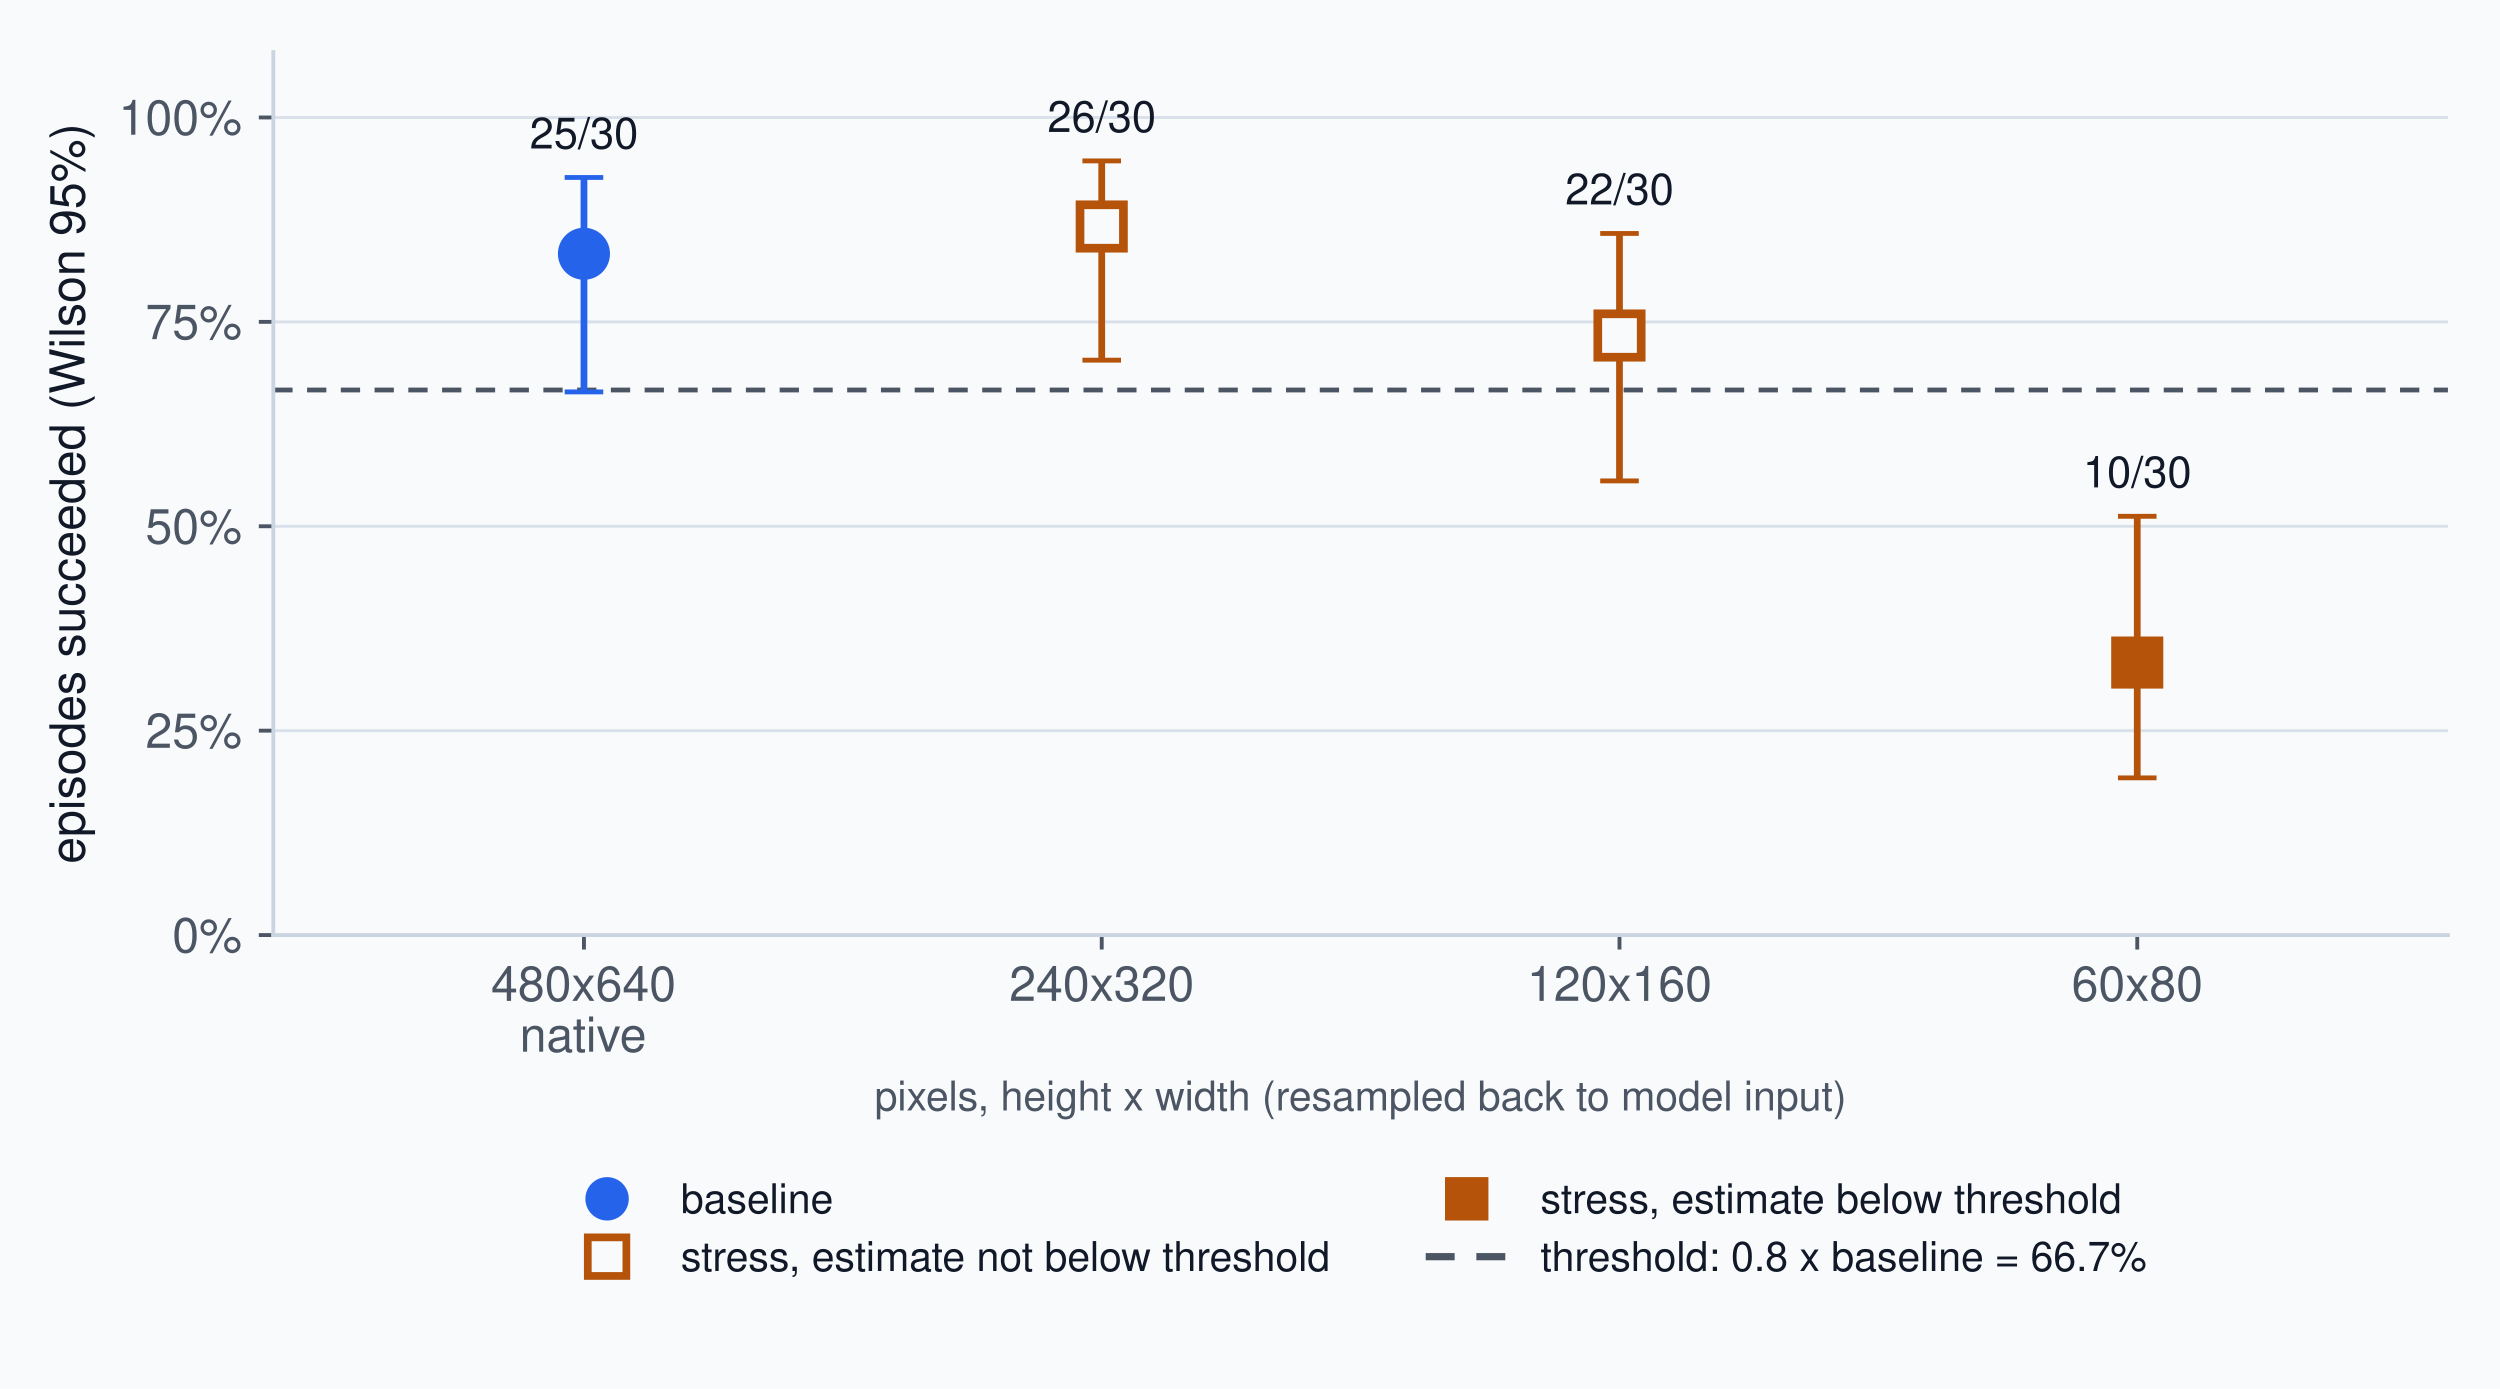
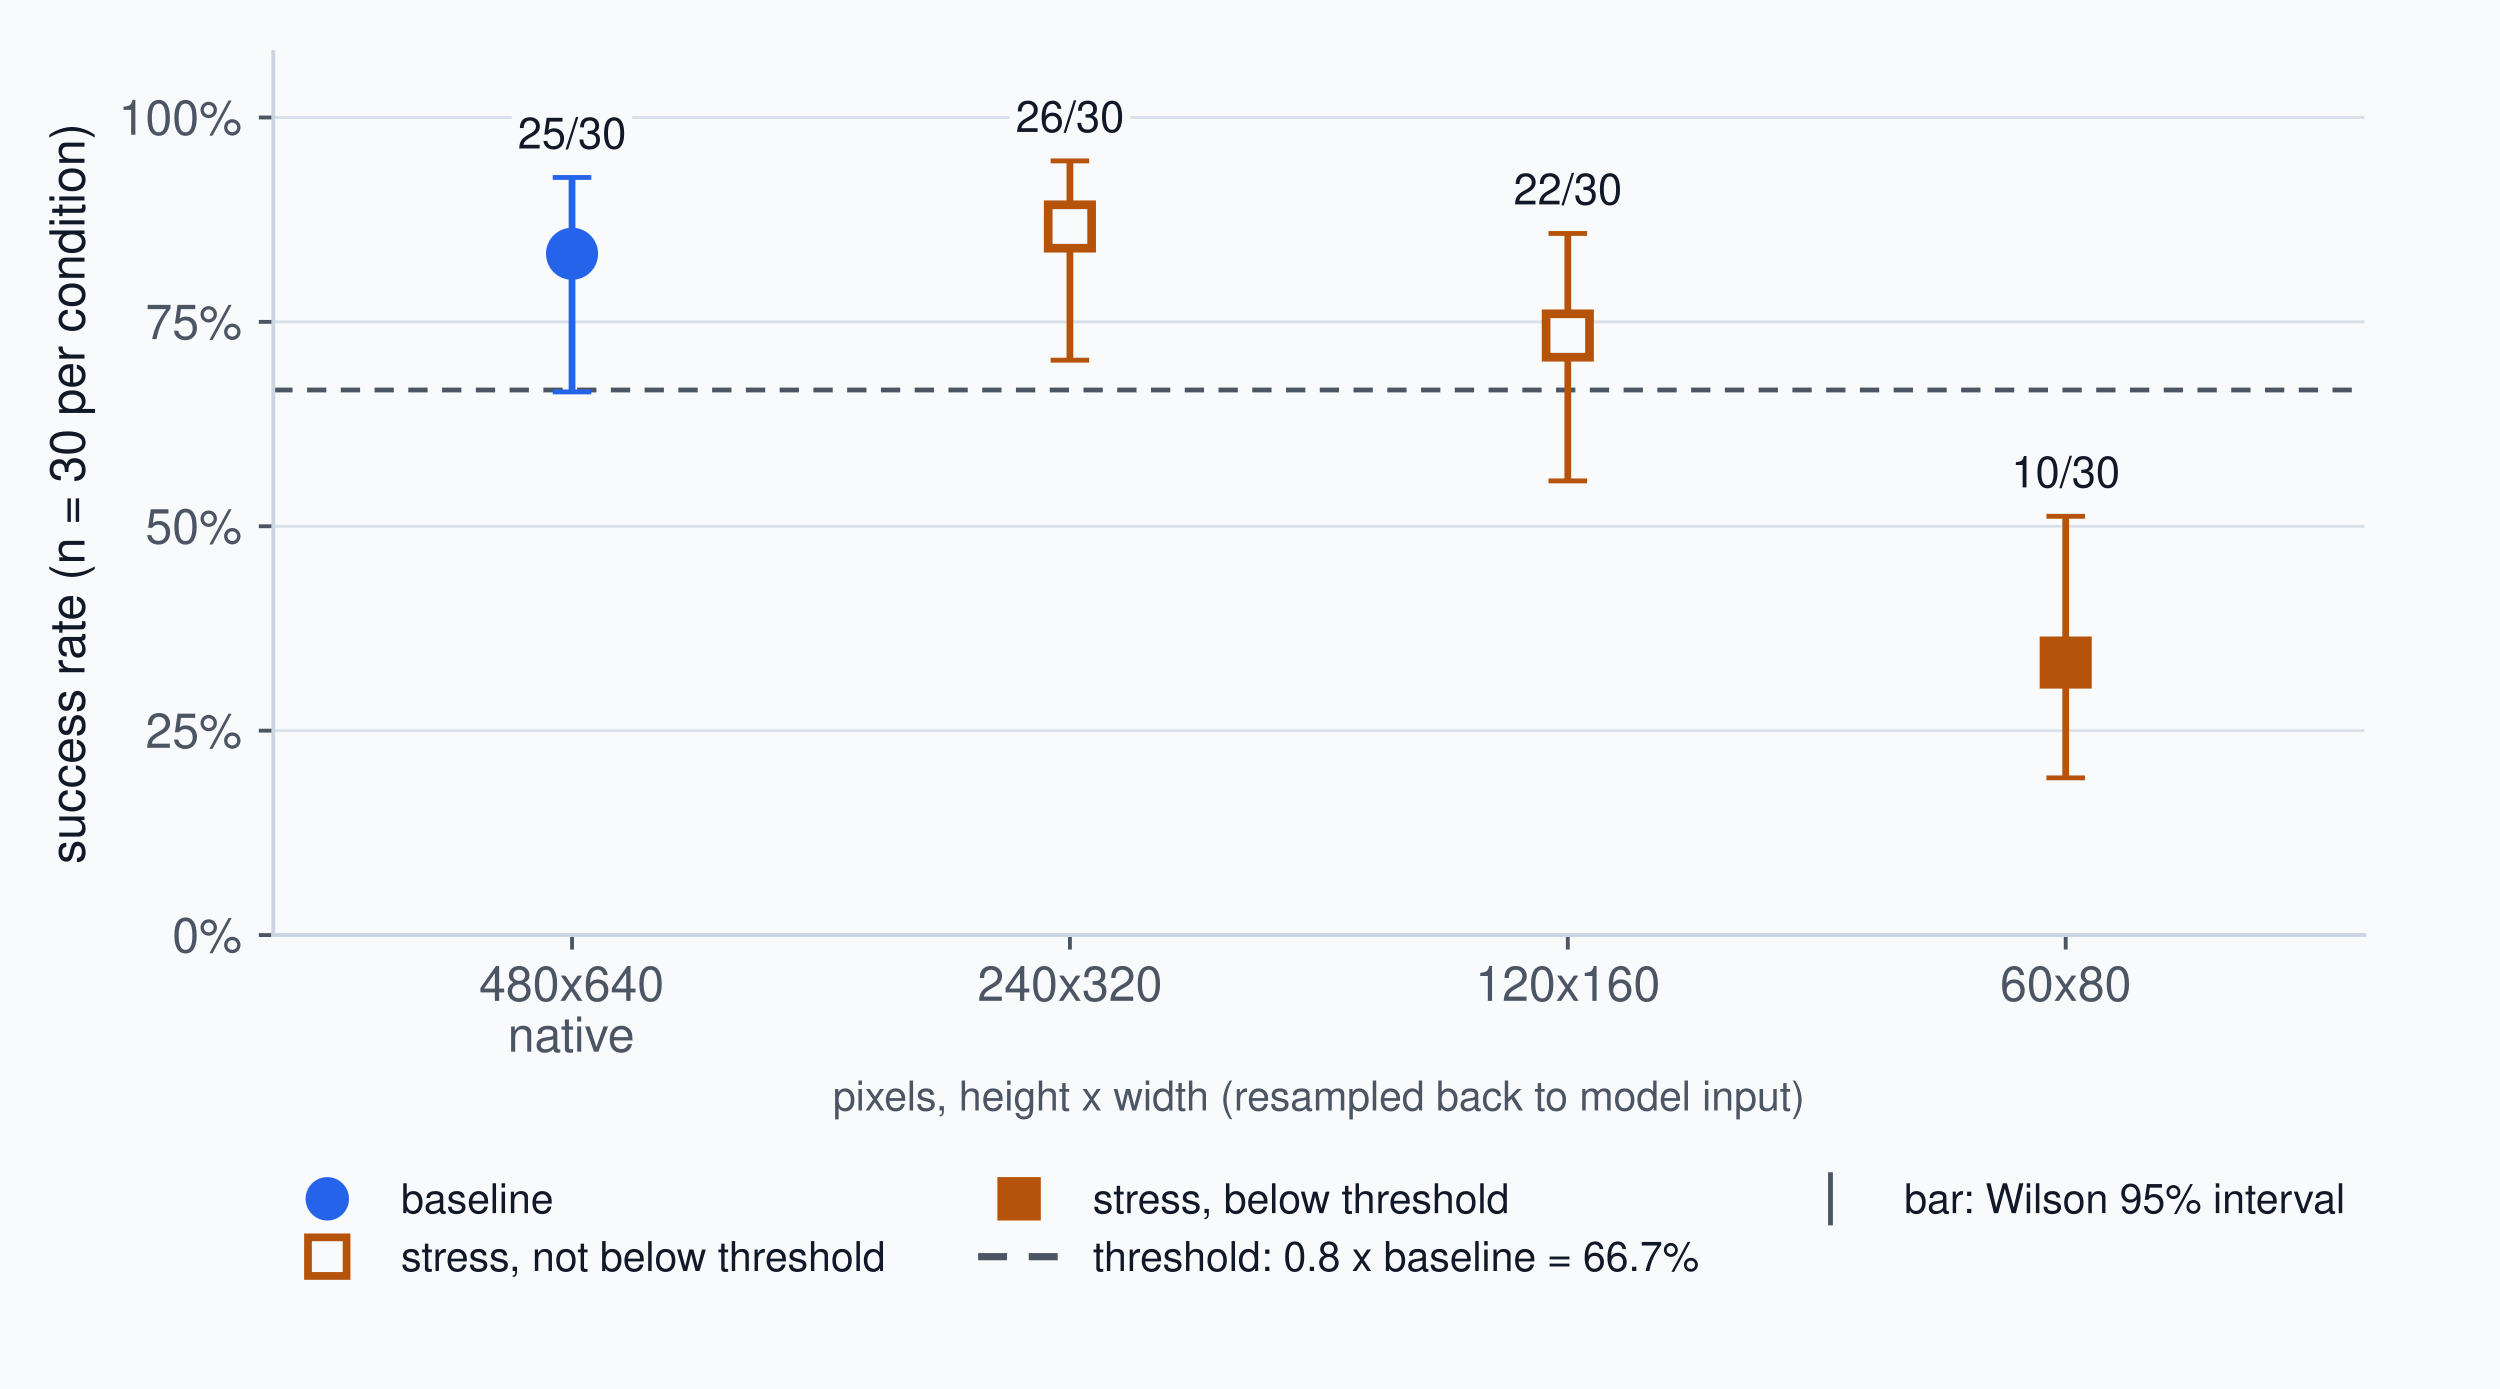
<svg xmlns="http://www.w3.org/2000/svg" xmlns:xlink="http://www.w3.org/1999/xlink" width="518.4pt" height="288pt" viewBox="0 0 518.4 288" version="1.1">
  <defs>
    <style type="text/css">*{stroke-linejoin: round; stroke-linecap: butt}</style>
  </defs>
  <g id="figure_1">
    <g id="patch_1">
      <path d="M 0 288  L 518.4 288  L 518.4 0  L 0 0  z " style="fill: #f8fafc" />
    </g>
    <g id="axes_1">
      <g id="patch_2">
-         <path d="M 56.67 193.898  L 507.6 193.898  L 507.6 10.8  L 56.67 10.8  z " style="fill: #f8fafc" />
+         <path d="M 56.67 193.898  L 490.29 193.898  L 490.29 10.8  L 56.67 10.8  z " style="fill: #f8fafc" />
      </g>
      <g id="matplotlib.axis_1">
        <g id="xtick_1">
          <g id="line2d_1">
            <defs>
              <path id="md98d8821e2" d="M 0 0  L 0 3  " style="stroke: #4b5563; stroke-width: 0.8" />
            </defs>
            <g>
-               <use xlink:href="#md98d8821e2" x="121.089" y="193.898" style="fill: #4b5563; stroke: #4b5563; stroke-width: 0.8" />
+               <use xlink:href="#md98d8821e2" x="118.616" y="193.898" style="fill: #4b5563; stroke: #4b5563; stroke-width: 0.8" />
            </g>
          </g>
          <g id="text_1">
-             <text style="font-size: 10px; font-family: 'Helvetica Neue', 'Helvetica', 'Arial', 'DejaVu Sans', sans-serif; fill: #4b5563" transform="translate(101.8206 207.5382)">480x640</text>
-             <text style="font-size: 10px; font-family: 'Helvetica Neue', 'Helvetica', 'Arial', 'DejaVu Sans', sans-serif; fill: #4b5563" transform="translate(107.7534 218.0773)">native</text>
+             <text style="font-size: 10px; font-family: 'Helvetica Neue', 'Helvetica', 'Arial', 'DejaVu Sans', sans-serif; fill: #4b5563" transform="translate(99.34775 207.5382)">480x640</text>
+             <text style="font-size: 10px; font-family: 'Helvetica Neue', 'Helvetica', 'Arial', 'DejaVu Sans', sans-serif; fill: #4b5563" transform="translate(105.2806 218.0773)">native</text>
          </g>
        </g>
        <g id="xtick_2">
          <g id="line2d_2">
            <g>
-               <use xlink:href="#md98d8821e2" x="228.453" y="193.898" style="fill: #4b5563; stroke: #4b5563; stroke-width: 0.8" />
+               <use xlink:href="#md98d8821e2" x="221.859" y="193.898" style="fill: #4b5563; stroke: #4b5563; stroke-width: 0.8" />
            </g>
          </g>
          <g id="text_2">
-             <text style="font-size: 10px; font-family: 'Helvetica Neue', 'Helvetica', 'Arial', 'DejaVu Sans', sans-serif; text-anchor: middle; fill: #4b5563" x="228.453" y="207.538" transform="rotate(-0 228.4529 207.5382)">240x320</text>
+             <text style="font-size: 10px; font-family: 'Helvetica Neue', 'Helvetica', 'Arial', 'DejaVu Sans', sans-serif; text-anchor: middle; fill: #4b5563" x="221.859" y="207.538" transform="rotate(-0 221.8586 207.5382)">240x320</text>
          </g>
        </g>
        <g id="xtick_3">
          <g id="line2d_3">
            <g>
-               <use xlink:href="#md98d8821e2" x="335.817" y="193.898" style="fill: #4b5563; stroke: #4b5563; stroke-width: 0.8" />
+               <use xlink:href="#md98d8821e2" x="325.101" y="193.898" style="fill: #4b5563; stroke: #4b5563; stroke-width: 0.8" />
            </g>
          </g>
          <g id="text_3">
-             <text style="font-size: 10px; font-family: 'Helvetica Neue', 'Helvetica', 'Arial', 'DejaVu Sans', sans-serif; text-anchor: middle; fill: #4b5563" x="335.817" y="207.538" transform="rotate(-0 335.8171 207.5382)">120x160</text>
+             <text style="font-size: 10px; font-family: 'Helvetica Neue', 'Helvetica', 'Arial', 'DejaVu Sans', sans-serif; text-anchor: middle; fill: #4b5563" x="325.101" y="207.538" transform="rotate(-0 325.1014 207.5382)">120x160</text>
          </g>
        </g>
        <g id="xtick_4">
          <g id="line2d_4">
            <g>
-               <use xlink:href="#md98d8821e2" x="443.181" y="193.898" style="fill: #4b5563; stroke: #4b5563; stroke-width: 0.8" />
+               <use xlink:href="#md98d8821e2" x="428.344" y="193.898" style="fill: #4b5563; stroke: #4b5563; stroke-width: 0.8" />
            </g>
          </g>
          <g id="text_4">
-             <text style="font-size: 10px; font-family: 'Helvetica Neue', 'Helvetica', 'Arial', 'DejaVu Sans', sans-serif; text-anchor: middle; fill: #4b5563" x="443.181" y="207.538" transform="rotate(-0 443.1814 207.5382)">60x80</text>
+             <text style="font-size: 10px; font-family: 'Helvetica Neue', 'Helvetica', 'Arial', 'DejaVu Sans', sans-serif; text-anchor: middle; fill: #4b5563" x="428.344" y="207.538" transform="rotate(-0 428.3443 207.5382)">60x80</text>
          </g>
        </g>
        <g id="text_5">
-           <text style="font-size: 8.5px; font-family: 'Helvetica Neue', 'Helvetica', 'Arial', 'DejaVu Sans', sans-serif; text-anchor: middle; fill: #4b5563" x="282.135" y="230.261" transform="rotate(-0 282.135 230.2606)">pixels, height x width (resampled back to model input)</text>
+           <text style="font-size: 8.5px; font-family: 'Helvetica Neue', 'Helvetica', 'Arial', 'DejaVu Sans', sans-serif; text-anchor: middle; fill: #4b5563" x="273.48" y="230.261" transform="rotate(-0 273.48 230.2606)">pixels, height x width (resampled back to model input)</text>
        </g>
      </g>
      <g id="matplotlib.axis_2">
        <g id="ytick_1">
          <g id="line2d_5">
-             <path d="M 56.67 193.898  L 507.6 193.898  " clip-path="url(#p712269ce7a)" style="fill: none; stroke: #cbd5e1; stroke-opacity: 0.7; stroke-width: 0.6; stroke-linecap: square" />
+             <path d="M 56.67 193.898  L 490.29 193.898  " clip-path="url(#p9b0ecbfd5b)" style="fill: none; stroke: #cbd5e1; stroke-opacity: 0.7; stroke-width: 0.6; stroke-linecap: square" />
          </g>
          <g id="line2d_6">
            <defs>
              <path id="mfa151f3f3b" d="M 0 0  L -3 0  " style="stroke: #4b5563; stroke-width: 0.8" />
            </defs>
            <g>
              <use xlink:href="#mfa151f3f3b" x="56.67" y="193.898" style="fill: #4b5563; stroke: #4b5563; stroke-width: 0.8" />
            </g>
          </g>
          <g id="text_6">
            <text style="font-size: 10px; font-family: 'Helvetica Neue', 'Helvetica', 'Arial', 'DejaVu Sans', sans-serif; text-anchor: end; fill: #4b5563" x="50.17" y="197.468" transform="rotate(-0 50.17 197.4679)">0%</text>
          </g>
        </g>
        <g id="ytick_2">
          <g id="line2d_7">
-             <path d="M 56.67 151.514  L 507.6 151.514  " clip-path="url(#p712269ce7a)" style="fill: none; stroke: #cbd5e1; stroke-opacity: 0.7; stroke-width: 0.6; stroke-linecap: square" />
+             <path d="M 56.67 151.514  L 490.29 151.514  " clip-path="url(#p9b0ecbfd5b)" style="fill: none; stroke: #cbd5e1; stroke-opacity: 0.7; stroke-width: 0.6; stroke-linecap: square" />
          </g>
          <g id="line2d_8">
            <g>
              <use xlink:href="#mfa151f3f3b" x="56.67" y="151.514" style="fill: #4b5563; stroke: #4b5563; stroke-width: 0.8" />
            </g>
          </g>
          <g id="text_7">
            <text style="font-size: 10px; font-family: 'Helvetica Neue', 'Helvetica', 'Arial', 'DejaVu Sans', sans-serif; text-anchor: end; fill: #4b5563" x="50.17" y="155.084" transform="rotate(-0 50.17 155.0842)">25%</text>
          </g>
        </g>
        <g id="ytick_3">
          <g id="line2d_9">
-             <path d="M 56.67 109.13  L 507.6 109.13  " clip-path="url(#p712269ce7a)" style="fill: none; stroke: #cbd5e1; stroke-opacity: 0.7; stroke-width: 0.6; stroke-linecap: square" />
+             <path d="M 56.67 109.13  L 490.29 109.13  " clip-path="url(#p9b0ecbfd5b)" style="fill: none; stroke: #cbd5e1; stroke-opacity: 0.7; stroke-width: 0.6; stroke-linecap: square" />
          </g>
          <g id="line2d_10">
            <g>
              <use xlink:href="#mfa151f3f3b" x="56.67" y="109.13" style="fill: #4b5563; stroke: #4b5563; stroke-width: 0.8" />
            </g>
          </g>
          <g id="text_8">
            <text style="font-size: 10px; font-family: 'Helvetica Neue', 'Helvetica', 'Arial', 'DejaVu Sans', sans-serif; text-anchor: end; fill: #4b5563" x="50.17" y="112.701" transform="rotate(-0 50.17 112.7005)">50%</text>
          </g>
        </g>
        <g id="ytick_4">
          <g id="line2d_11">
-             <path d="M 56.67 66.746  L 507.6 66.746  " clip-path="url(#p712269ce7a)" style="fill: none; stroke: #cbd5e1; stroke-opacity: 0.7; stroke-width: 0.6; stroke-linecap: square" />
+             <path d="M 56.67 66.746  L 490.29 66.746  " clip-path="url(#p9b0ecbfd5b)" style="fill: none; stroke: #cbd5e1; stroke-opacity: 0.7; stroke-width: 0.6; stroke-linecap: square" />
          </g>
          <g id="line2d_12">
            <g>
              <use xlink:href="#mfa151f3f3b" x="56.67" y="66.746" style="fill: #4b5563; stroke: #4b5563; stroke-width: 0.8" />
            </g>
          </g>
          <g id="text_9">
            <text style="font-size: 10px; font-family: 'Helvetica Neue', 'Helvetica', 'Arial', 'DejaVu Sans', sans-serif; text-anchor: end; fill: #4b5563" x="50.17" y="70.317" transform="rotate(-0 50.17 70.3168)">75%</text>
          </g>
        </g>
        <g id="ytick_5">
          <g id="line2d_13">
-             <path d="M 56.67 24.363  L 507.6 24.363  " clip-path="url(#p712269ce7a)" style="fill: none; stroke: #cbd5e1; stroke-opacity: 0.7; stroke-width: 0.6; stroke-linecap: square" />
+             <path d="M 56.67 24.363  L 490.29 24.363  " clip-path="url(#p9b0ecbfd5b)" style="fill: none; stroke: #cbd5e1; stroke-opacity: 0.7; stroke-width: 0.6; stroke-linecap: square" />
          </g>
          <g id="line2d_14">
            <g>
              <use xlink:href="#mfa151f3f3b" x="56.67" y="24.363" style="fill: #4b5563; stroke: #4b5563; stroke-width: 0.8" />
            </g>
          </g>
          <g id="text_10">
            <text style="font-size: 10px; font-family: 'Helvetica Neue', 'Helvetica', 'Arial', 'DejaVu Sans', sans-serif; text-anchor: end; fill: #4b5563" x="50.17" y="27.933" transform="rotate(-0 50.17 27.9331)">100%</text>
          </g>
        </g>
        <g id="text_11">
-           <text style="font-size: 10px; font-family: 'Helvetica Neue', 'Helvetica', 'Arial', 'DejaVu Sans', sans-serif; text-anchor: middle; fill: #111827" x="17.522" y="102.349" transform="rotate(-90 17.52156 102.3488)">episodes succeeded (Wilson 95%)</text>
+           <text style="font-size: 10px; font-family: 'Helvetica Neue', 'Helvetica', 'Arial', 'DejaVu Sans', sans-serif; text-anchor: middle; fill: #111827" x="17.522" y="102.349" transform="rotate(-90 17.52156 102.3488)">success rate (n = 30 per condition)</text>
        </g>
      </g>
      <g id="line2d_15">
-         <path d="M 56.67 80.874  L 507.6 80.874  " clip-path="url(#p712269ce7a)" style="fill: none; stroke-dasharray: 4,3; stroke-dashoffset: 0; stroke: #4b5563" />
+         <path d="M 56.67 80.874  L 490.29 80.874  " clip-path="url(#p9b0ecbfd5b)" style="fill: none; stroke-dasharray: 4,3; stroke-dashoffset: 0; stroke: #4b5563" />
      </g>
      <g id="LineCollection_1">
-         <path d="M 121.089 81.266  L 121.089 36.801  " clip-path="url(#p712269ce7a)" style="fill: none; stroke: #2563eb; stroke-width: 1.4" />
+         <path d="M 118.616 81.266  L 118.616 36.801  " clip-path="url(#p9b0ecbfd5b)" style="fill: none; stroke: #2563eb; stroke-width: 1.4" />
      </g>
      <g id="line2d_16">
        <defs>
          <path id="m6fc3dcf2f7" d="M 4 0  L -4 -0  " style="stroke: #2563eb" />
        </defs>
-         <g clip-path="url(#p712269ce7a)">
-           <use xlink:href="#m6fc3dcf2f7" x="121.089" y="81.266" style="fill: #1f77b4; stroke: #2563eb" />
+         <g clip-path="url(#p9b0ecbfd5b)">
+           <use xlink:href="#m6fc3dcf2f7" x="118.616" y="81.266" style="fill: #1f77b4; stroke: #2563eb" />
        </g>
      </g>
      <g id="line2d_17">
-         <g clip-path="url(#p712269ce7a)">
-           <use xlink:href="#m6fc3dcf2f7" x="121.089" y="36.801" style="fill: #1f77b4; stroke: #2563eb" />
+         <g clip-path="url(#p9b0ecbfd5b)">
+           <use xlink:href="#m6fc3dcf2f7" x="118.616" y="36.801" style="fill: #1f77b4; stroke: #2563eb" />
        </g>
      </g>
      <g id="line2d_18">
        <defs>
          <path id="m44b142923c" d="M 0 4.5  C 1.193 4.5 2.338 4.026 3.182 3.182  C 4.026 2.338 4.5 1.193 4.5 0  C 4.5 -1.193 4.026 -2.338 3.182 -3.182  C 2.338 -4.026 1.193 -4.5 0 -4.5  C -1.193 -4.5 -2.338 -4.026 -3.182 -3.182  C -4.026 -2.338 -4.5 -1.193 -4.5 0  C -4.5 1.193 -4.026 2.338 -3.182 3.182  C -2.338 4.026 -1.193 4.5 0 4.5  z " style="stroke: #2563eb; stroke-width: 1.8" />
        </defs>
-         <g clip-path="url(#p712269ce7a)">
-           <use xlink:href="#m44b142923c" x="121.089" y="52.619" style="fill: #2563eb; stroke: #2563eb; stroke-width: 1.8" />
+         <g clip-path="url(#p9b0ecbfd5b)">
+           <use xlink:href="#m44b142923c" x="118.616" y="52.619" style="fill: #2563eb; stroke: #2563eb; stroke-width: 1.8" />
        </g>
      </g>
      <g id="LineCollection_2">
-         <path d="M 228.453 74.683  L 228.453 33.364  " clip-path="url(#p712269ce7a)" style="fill: none; stroke: #b45309; stroke-width: 1.4" />
+         <path d="M 221.859 74.683  L 221.859 33.364  " clip-path="url(#p9b0ecbfd5b)" style="fill: none; stroke: #b45309; stroke-width: 1.4" />
      </g>
      <g id="line2d_19">
        <defs>
          <path id="m9e03931a04" d="M 4 0  L -4 -0  " style="stroke: #b45309" />
        </defs>
-         <g clip-path="url(#p712269ce7a)">
-           <use xlink:href="#m9e03931a04" x="228.453" y="74.683" style="fill: #1f77b4; stroke: #b45309" />
+         <g clip-path="url(#p9b0ecbfd5b)">
+           <use xlink:href="#m9e03931a04" x="221.859" y="74.683" style="fill: #1f77b4; stroke: #b45309" />
        </g>
      </g>
      <g id="line2d_20">
-         <g clip-path="url(#p712269ce7a)">
-           <use xlink:href="#m9e03931a04" x="228.453" y="33.364" style="fill: #1f77b4; stroke: #b45309" />
+         <g clip-path="url(#p9b0ecbfd5b)">
+           <use xlink:href="#m9e03931a04" x="221.859" y="33.364" style="fill: #1f77b4; stroke: #b45309" />
        </g>
      </g>
      <g id="line2d_21">
        <defs>
          <path id="ma40d769d75" d="M -4.5 4.5  L 4.5 4.5  L 4.5 -4.5  L -4.5 -4.5  z " style="stroke: #b45309; stroke-width: 1.8; stroke-linejoin: miter" />
        </defs>
-         <g clip-path="url(#p712269ce7a)">
-           <use xlink:href="#ma40d769d75" x="228.453" y="46.967" style="fill: #f8fafc; stroke: #b45309; stroke-width: 1.8; stroke-linejoin: miter" />
+         <g clip-path="url(#p9b0ecbfd5b)">
+           <use xlink:href="#ma40d769d75" x="221.859" y="46.967" style="fill: #f8fafc; stroke: #b45309; stroke-width: 1.8; stroke-linejoin: miter" />
        </g>
      </g>
      <g id="LineCollection_3">
-         <path d="M 335.817 99.718  L 335.817 48.407  " clip-path="url(#p712269ce7a)" style="fill: none; stroke: #b45309; stroke-width: 1.4" />
+         <path d="M 325.101 99.718  L 325.101 48.407  " clip-path="url(#p9b0ecbfd5b)" style="fill: none; stroke: #b45309; stroke-width: 1.4" />
      </g>
      <g id="line2d_22">
-         <g clip-path="url(#p712269ce7a)">
-           <use xlink:href="#m9e03931a04" x="335.817" y="99.718" style="fill: #1f77b4; stroke: #b45309" />
+         <g clip-path="url(#p9b0ecbfd5b)">
+           <use xlink:href="#m9e03931a04" x="325.101" y="99.718" style="fill: #1f77b4; stroke: #b45309" />
        </g>
      </g>
      <g id="line2d_23">
-         <g clip-path="url(#p712269ce7a)">
-           <use xlink:href="#m9e03931a04" x="335.817" y="48.407" style="fill: #1f77b4; stroke: #b45309" />
+         <g clip-path="url(#p9b0ecbfd5b)">
+           <use xlink:href="#m9e03931a04" x="325.101" y="48.407" style="fill: #1f77b4; stroke: #b45309" />
        </g>
      </g>
      <g id="line2d_24">
-         <g clip-path="url(#p712269ce7a)">
-           <use xlink:href="#ma40d769d75" x="335.817" y="69.572" style="fill: #f8fafc; stroke: #b45309; stroke-width: 1.8; stroke-linejoin: miter" />
+         <g clip-path="url(#p9b0ecbfd5b)">
+           <use xlink:href="#ma40d769d75" x="325.101" y="69.572" style="fill: #f8fafc; stroke: #b45309; stroke-width: 1.8; stroke-linejoin: miter" />
        </g>
      </g>
      <g id="LineCollection_4">
-         <path d="M 443.181 161.295  L 443.181 107.062  " clip-path="url(#p712269ce7a)" style="fill: none; stroke: #b45309; stroke-width: 1.4" />
+         <path d="M 428.344 161.295  L 428.344 107.062  " clip-path="url(#p9b0ecbfd5b)" style="fill: none; stroke: #b45309; stroke-width: 1.4" />
      </g>
      <g id="line2d_25">
-         <g clip-path="url(#p712269ce7a)">
-           <use xlink:href="#m9e03931a04" x="443.181" y="161.295" style="fill: #1f77b4; stroke: #b45309" />
+         <g clip-path="url(#p9b0ecbfd5b)">
+           <use xlink:href="#m9e03931a04" x="428.344" y="161.295" style="fill: #1f77b4; stroke: #b45309" />
        </g>
      </g>
      <g id="line2d_26">
-         <g clip-path="url(#p712269ce7a)">
-           <use xlink:href="#m9e03931a04" x="443.181" y="107.062" style="fill: #1f77b4; stroke: #b45309" />
+         <g clip-path="url(#p9b0ecbfd5b)">
+           <use xlink:href="#m9e03931a04" x="428.344" y="107.062" style="fill: #1f77b4; stroke: #b45309" />
        </g>
      </g>
      <g id="line2d_27">
        <defs>
          <path id="m9f45a87092" d="M -4.5 4.5  L 4.5 4.5  L 4.5 -4.5  L -4.5 -4.5  z " style="stroke: #b45309; stroke-width: 1.8; stroke-linejoin: miter" />
        </defs>
-         <g clip-path="url(#p712269ce7a)">
-           <use xlink:href="#m9f45a87092" x="443.181" y="137.386" style="fill: #b45309; stroke: #b45309; stroke-width: 1.8; stroke-linejoin: miter" />
+         <g clip-path="url(#p9b0ecbfd5b)">
+           <use xlink:href="#m9f45a87092" x="428.344" y="137.386" style="fill: #b45309; stroke: #b45309; stroke-width: 1.8; stroke-linejoin: miter" />
        </g>
      </g>
      <g id="patch_3">
        <path d="M 56.67 193.898  L 56.67 10.8  " style="fill: none; stroke: #cbd5e1; stroke-width: 0.8; stroke-linejoin: miter; stroke-linecap: square" />
      </g>
      <g id="patch_4">
-         <path d="M 56.67 193.898  L 507.6 193.898  " style="fill: none; stroke: #cbd5e1; stroke-width: 0.8; stroke-linejoin: miter; stroke-linecap: square" />
+         <path d="M 56.67 193.898  L 490.29 193.898  " style="fill: none; stroke: #cbd5e1; stroke-width: 0.8; stroke-linejoin: miter; stroke-linecap: square" />
      </g>
      <g id="text_12">
-         <text style="font-size: 9px; font-family: 'Helvetica Neue', 'Helvetica', 'Arial', 'DejaVu Sans', sans-serif; text-anchor: middle; fill: #111827" x="121.089" y="30.801" transform="rotate(-0 121.0886 30.80078)">25/30</text>
+         <g id="patch_5">
+           <path d="M 106.12 33.564  L 131.111 33.564  L 131.111 23.384  L 106.12 23.384  z " style="fill: #f8fafc" />
+         </g>
+         <text style="font-size: 9px; font-family: 'Helvetica Neue', 'Helvetica', 'Arial', 'DejaVu Sans', sans-serif; text-anchor: middle; fill: #111827" x="118.616" y="30.801" transform="rotate(-0 118.6157 30.80078)">25/30</text>
      </g>
      <g id="text_13">
-         <text style="font-size: 9px; font-family: 'Helvetica Neue', 'Helvetica', 'Arial', 'DejaVu Sans', sans-serif; text-anchor: middle; fill: #111827" x="228.453" y="27.364" transform="rotate(-0 228.4529 27.3645)">26/30</text>
+         <g id="patch_6">
+           <path d="M 209.363 30.128  L 234.354 30.128  L 234.354 19.948  L 209.363 19.948  z " style="fill: #f8fafc" />
+         </g>
+         <text style="font-size: 9px; font-family: 'Helvetica Neue', 'Helvetica', 'Arial', 'DejaVu Sans', sans-serif; text-anchor: middle; fill: #111827" x="221.859" y="27.364" transform="rotate(-0 221.8586 27.3645)">26/30</text>
      </g>
      <g id="text_14">
-         <text style="font-size: 9px; font-family: 'Helvetica Neue', 'Helvetica', 'Arial', 'DejaVu Sans', sans-serif; text-anchor: middle; fill: #111827" x="335.817" y="42.407" transform="rotate(-0 335.8171 42.40734)">22/30</text>
+         <g id="patch_7">
+           <path d="M 312.606 45.171  L 337.597 45.171  L 337.597 34.991  L 312.606 34.991  z " style="fill: #f8fafc" />
+         </g>
+         <text style="font-size: 9px; font-family: 'Helvetica Neue', 'Helvetica', 'Arial', 'DejaVu Sans', sans-serif; text-anchor: middle; fill: #111827" x="325.101" y="42.407" transform="rotate(-0 325.1014 42.40734)">22/30</text>
      </g>
      <g id="text_15">
-         <text style="font-size: 9px; font-family: 'Helvetica Neue', 'Helvetica', 'Arial', 'DejaVu Sans', sans-serif; text-anchor: middle; fill: #111827" x="443.181" y="101.062" transform="rotate(-0 443.1814 101.062)">10/30</text>
+         <g id="patch_8">
+           <path d="M 415.849 103.825  L 440.84 103.825  L 440.84 93.645  L 415.849 93.645  z " style="fill: #f8fafc" />
+         </g>
+         <text style="font-size: 9px; font-family: 'Helvetica Neue', 'Helvetica', 'Arial', 'DejaVu Sans', sans-serif; text-anchor: middle; fill: #111827" x="428.344" y="101.062" transform="rotate(-0 428.3443 101.062)">10/30</text>
      </g>
      <g id="legend_1">
        <g id="line2d_28">
          <defs>
            <path id="m25a2189eb6" d="M 0 4  C 1.061 4 2.078 3.579 2.828 2.828  C 3.579 2.078 4 1.061 4 0  C 4 -1.061 3.579 -2.078 2.828 -2.828  C 2.078 -3.579 1.061 -4 0 -4  C -1.061 -4 -2.078 -3.579 -2.828 -2.828  C -3.579 -2.078 -4 -1.061 -4 0  C -4 1.061 -3.579 2.078 -2.828 2.828  C -2.078 3.579 -1.061 4 0 4  z " style="stroke: #2563eb" />
          </defs>
          <g>
-             <use xlink:href="#m25a2189eb6" x="125.884" y="248.586" style="fill: #2563eb; stroke: #2563eb" />
+             <use xlink:href="#m25a2189eb6" x="67.867" y="248.586" style="fill: #2563eb; stroke: #2563eb" />
          </g>
        </g>
        <g id="text_16">
-           <text style="font-size: 8.5px; font-family: 'Helvetica Neue', 'Helvetica', 'Arial', 'DejaVu Sans', sans-serif; text-anchor: start; fill: #111827" x="141.184" y="251.561" transform="rotate(-0 141.1844 251.5606)">baseline</text>
+           <text style="font-size: 8.5px; font-family: 'Helvetica Neue', 'Helvetica', 'Arial', 'DejaVu Sans', sans-serif; text-anchor: start; fill: #111827" x="83.167" y="251.561" transform="rotate(-0 83.16699 251.5606)">baseline</text>
        </g>
        <g id="line2d_29">
          <defs>
            <path id="m221e677f27" d="M -4 4  L 4 4  L 4 -4  L -4 -4  z " style="stroke: #b45309; stroke-width: 1.6; stroke-linejoin: miter" />
          </defs>
          <g>
-             <use xlink:href="#m221e677f27" x="125.884" y="260.58" style="fill: #f8fafc; stroke: #b45309; stroke-width: 1.6; stroke-linejoin: miter" />
+             <use xlink:href="#m221e677f27" x="67.867" y="260.58" style="fill: #f8fafc; stroke: #b45309; stroke-width: 1.6; stroke-linejoin: miter" />
          </g>
        </g>
        <g id="text_17">
-           <text style="font-size: 8.5px; font-family: 'Helvetica Neue', 'Helvetica', 'Arial', 'DejaVu Sans', sans-serif; text-anchor: start; fill: #111827" x="141.184" y="263.555" transform="rotate(-0 141.1844 263.5549)">stress, estimate not below threshold</text>
+           <text style="font-size: 8.5px; font-family: 'Helvetica Neue', 'Helvetica', 'Arial', 'DejaVu Sans', sans-serif; text-anchor: start; fill: #111827" x="83.167" y="263.555" transform="rotate(-0 83.16699 263.5549)">stress, not below threshold</text>
        </g>
        <g id="line2d_30">
          <defs>
            <path id="me3cb766ae5" d="M -4 4  L 4 4  L 4 -4  L -4 -4  z " style="stroke: #b45309; stroke-linejoin: miter" />
          </defs>
          <g>
-             <use xlink:href="#me3cb766ae5" x="304.137" y="248.586" style="fill: #b45309; stroke: #b45309; stroke-linejoin: miter" />
+             <use xlink:href="#me3cb766ae5" x="211.32" y="248.586" style="fill: #b45309; stroke: #b45309; stroke-linejoin: miter" />
          </g>
        </g>
        <g id="text_18">
-           <text style="font-size: 8.5px; font-family: 'Helvetica Neue', 'Helvetica', 'Arial', 'DejaVu Sans', sans-serif; text-anchor: start; fill: #111827" x="319.437" y="251.561" transform="rotate(-0 319.4374 251.5606)">stress, estimate below threshold</text>
+           <text style="font-size: 8.5px; font-family: 'Helvetica Neue', 'Helvetica', 'Arial', 'DejaVu Sans', sans-serif; text-anchor: start; fill: #111827" x="226.62" y="251.561" transform="rotate(-0 226.6204 251.5606)">stress, below threshold</text>
        </g>
        <g id="line2d_31">
-           <path d="M 295.637 260.58  L 304.137 260.58  L 312.637 260.58  " style="fill: none; stroke-dasharray: 6,4.5; stroke-dashoffset: 0; stroke: #4b5563; stroke-width: 1.5" />
+           <path d="M 202.82 260.58  L 211.32 260.58  L 219.82 260.58  " style="fill: none; stroke-dasharray: 6,4.5; stroke-dashoffset: 0; stroke: #4b5563; stroke-width: 1.5" />
        </g>
        <g id="text_19">
-           <text style="font-size: 8.5px; font-family: 'Helvetica Neue', 'Helvetica', 'Arial', 'DejaVu Sans', sans-serif; text-anchor: start; fill: #111827" x="319.437" y="263.555" transform="rotate(-0 319.4374 263.5549)">threshold: 0.8 x baseline = 66.7%</text>
+           <text style="font-size: 8.5px; font-family: 'Helvetica Neue', 'Helvetica', 'Arial', 'DejaVu Sans', sans-serif; text-anchor: start; fill: #111827" x="226.62" y="263.555" transform="rotate(-0 226.6204 263.5549)">threshold: 0.8 x baseline = 66.7%</text>
+         </g>
+         <g id="line2d_32">
+           <defs>
+             <path id="mb703ac63ce" d="M 0 5.5  L 0 -5.5  " style="stroke: #4b5563" />
+           </defs>
+           <g>
+             <use xlink:href="#mb703ac63ce" x="379.569" y="248.586" style="fill: #4b5563; stroke: #4b5563" />
+           </g>
+         </g>
+         <g id="text_20">
+           <text style="font-size: 8.5px; font-family: 'Helvetica Neue', 'Helvetica', 'Arial', 'DejaVu Sans', sans-serif; text-anchor: start; fill: #111827" x="394.869" y="251.561" transform="rotate(-0 394.8686 251.5606)">bar: Wilson 95% interval</text>
        </g>
      </g>
    </g>
  </g>
  <defs>
-     <clipPath id="p712269ce7a">
-       <rect x="56.67" y="10.8" width="450.93" height="183.098" />
+     <clipPath id="p9b0ecbfd5b">
+       <rect x="56.67" y="10.8" width="433.62" height="183.098" />
    </clipPath>
  </defs>
</svg>
